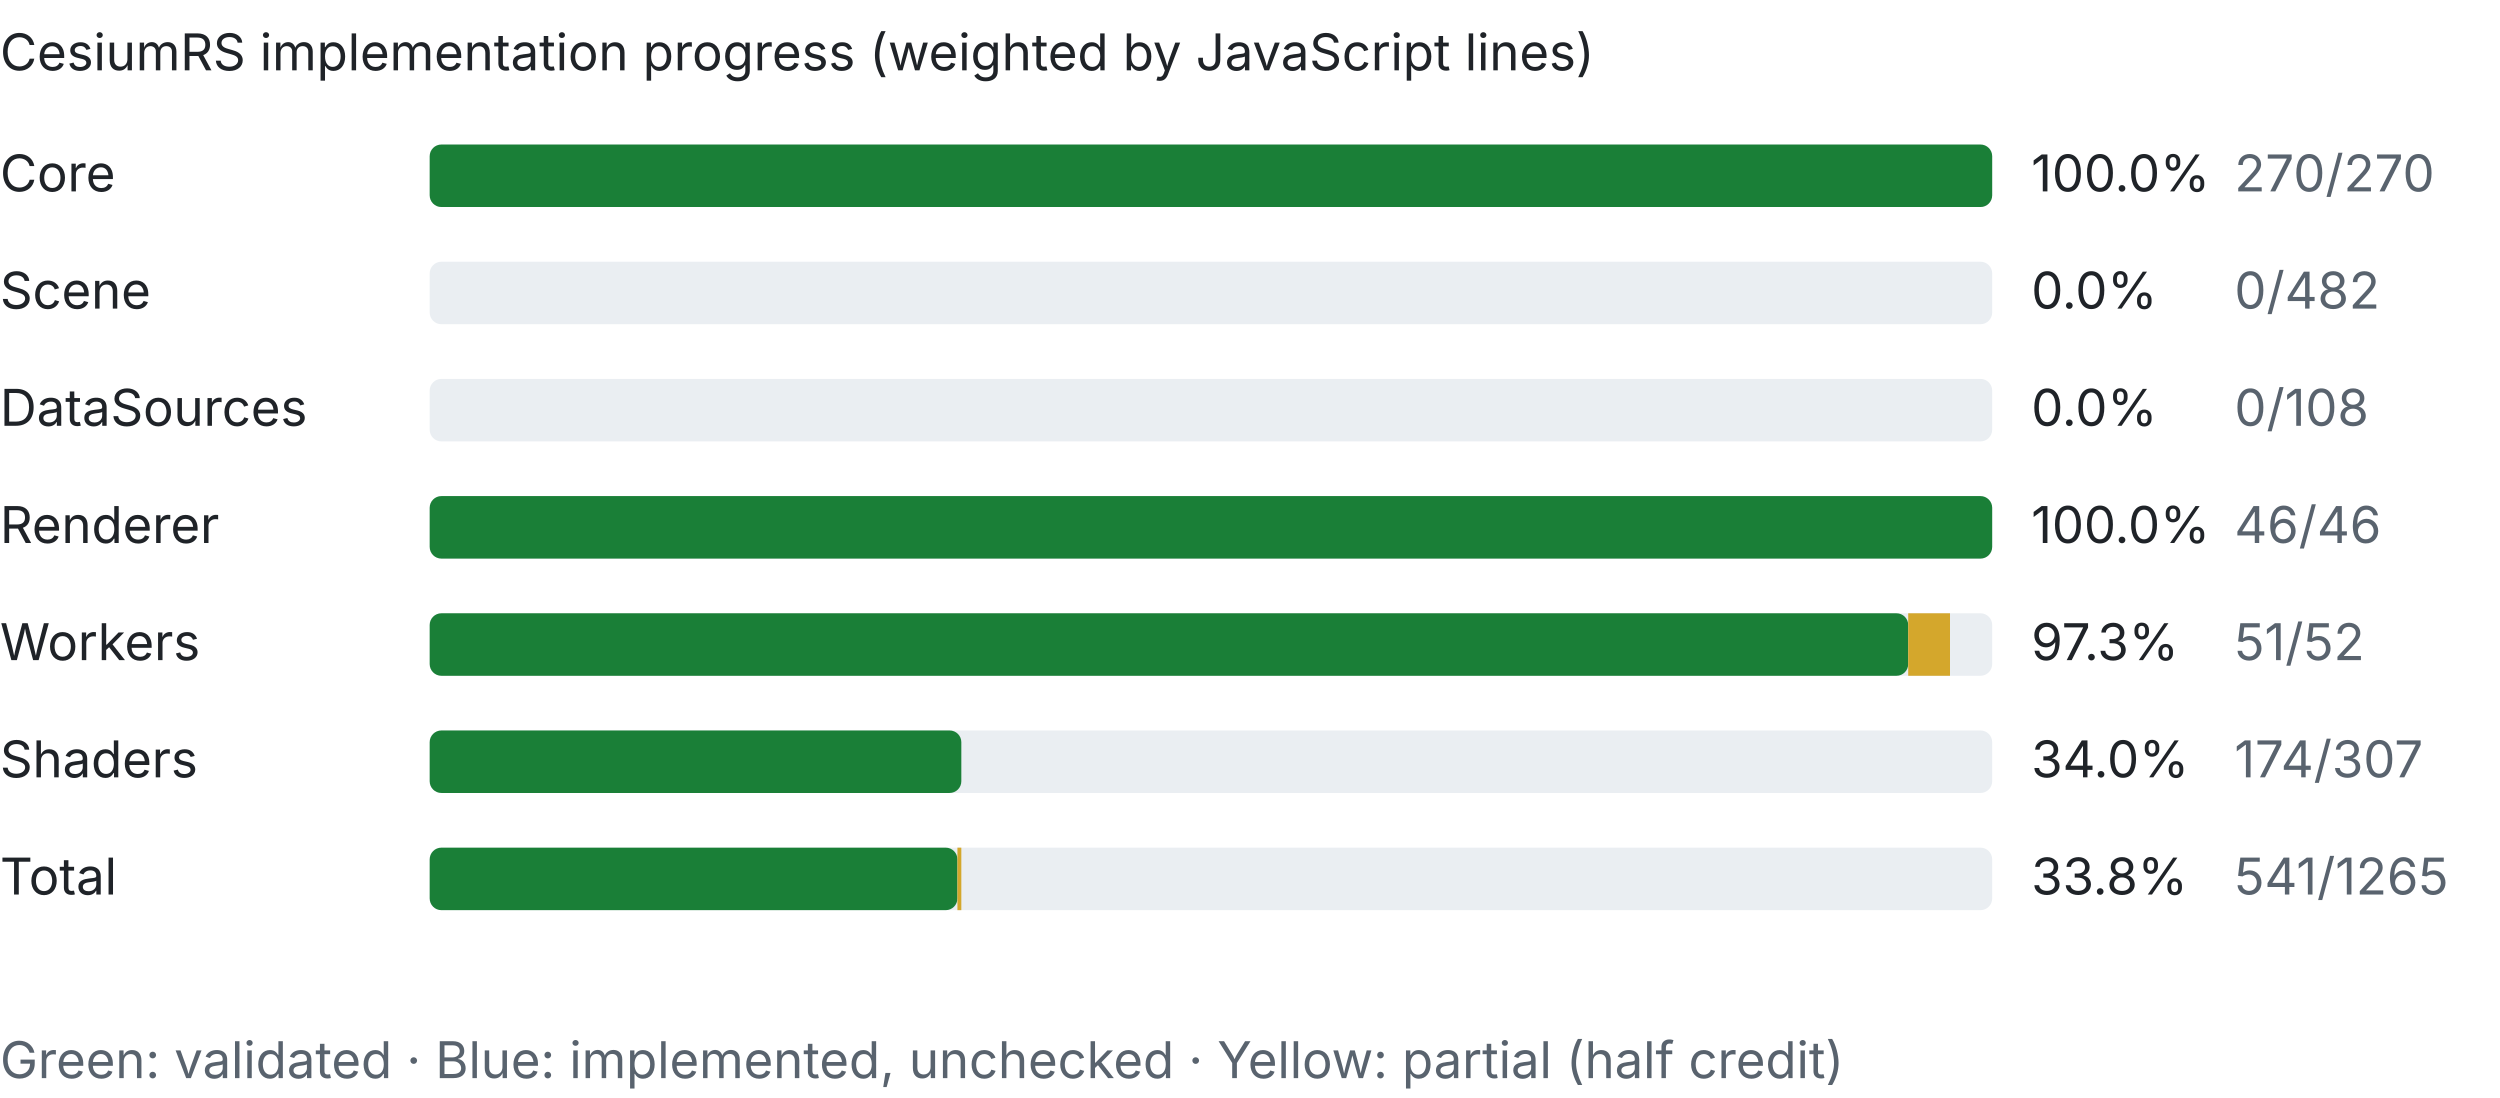
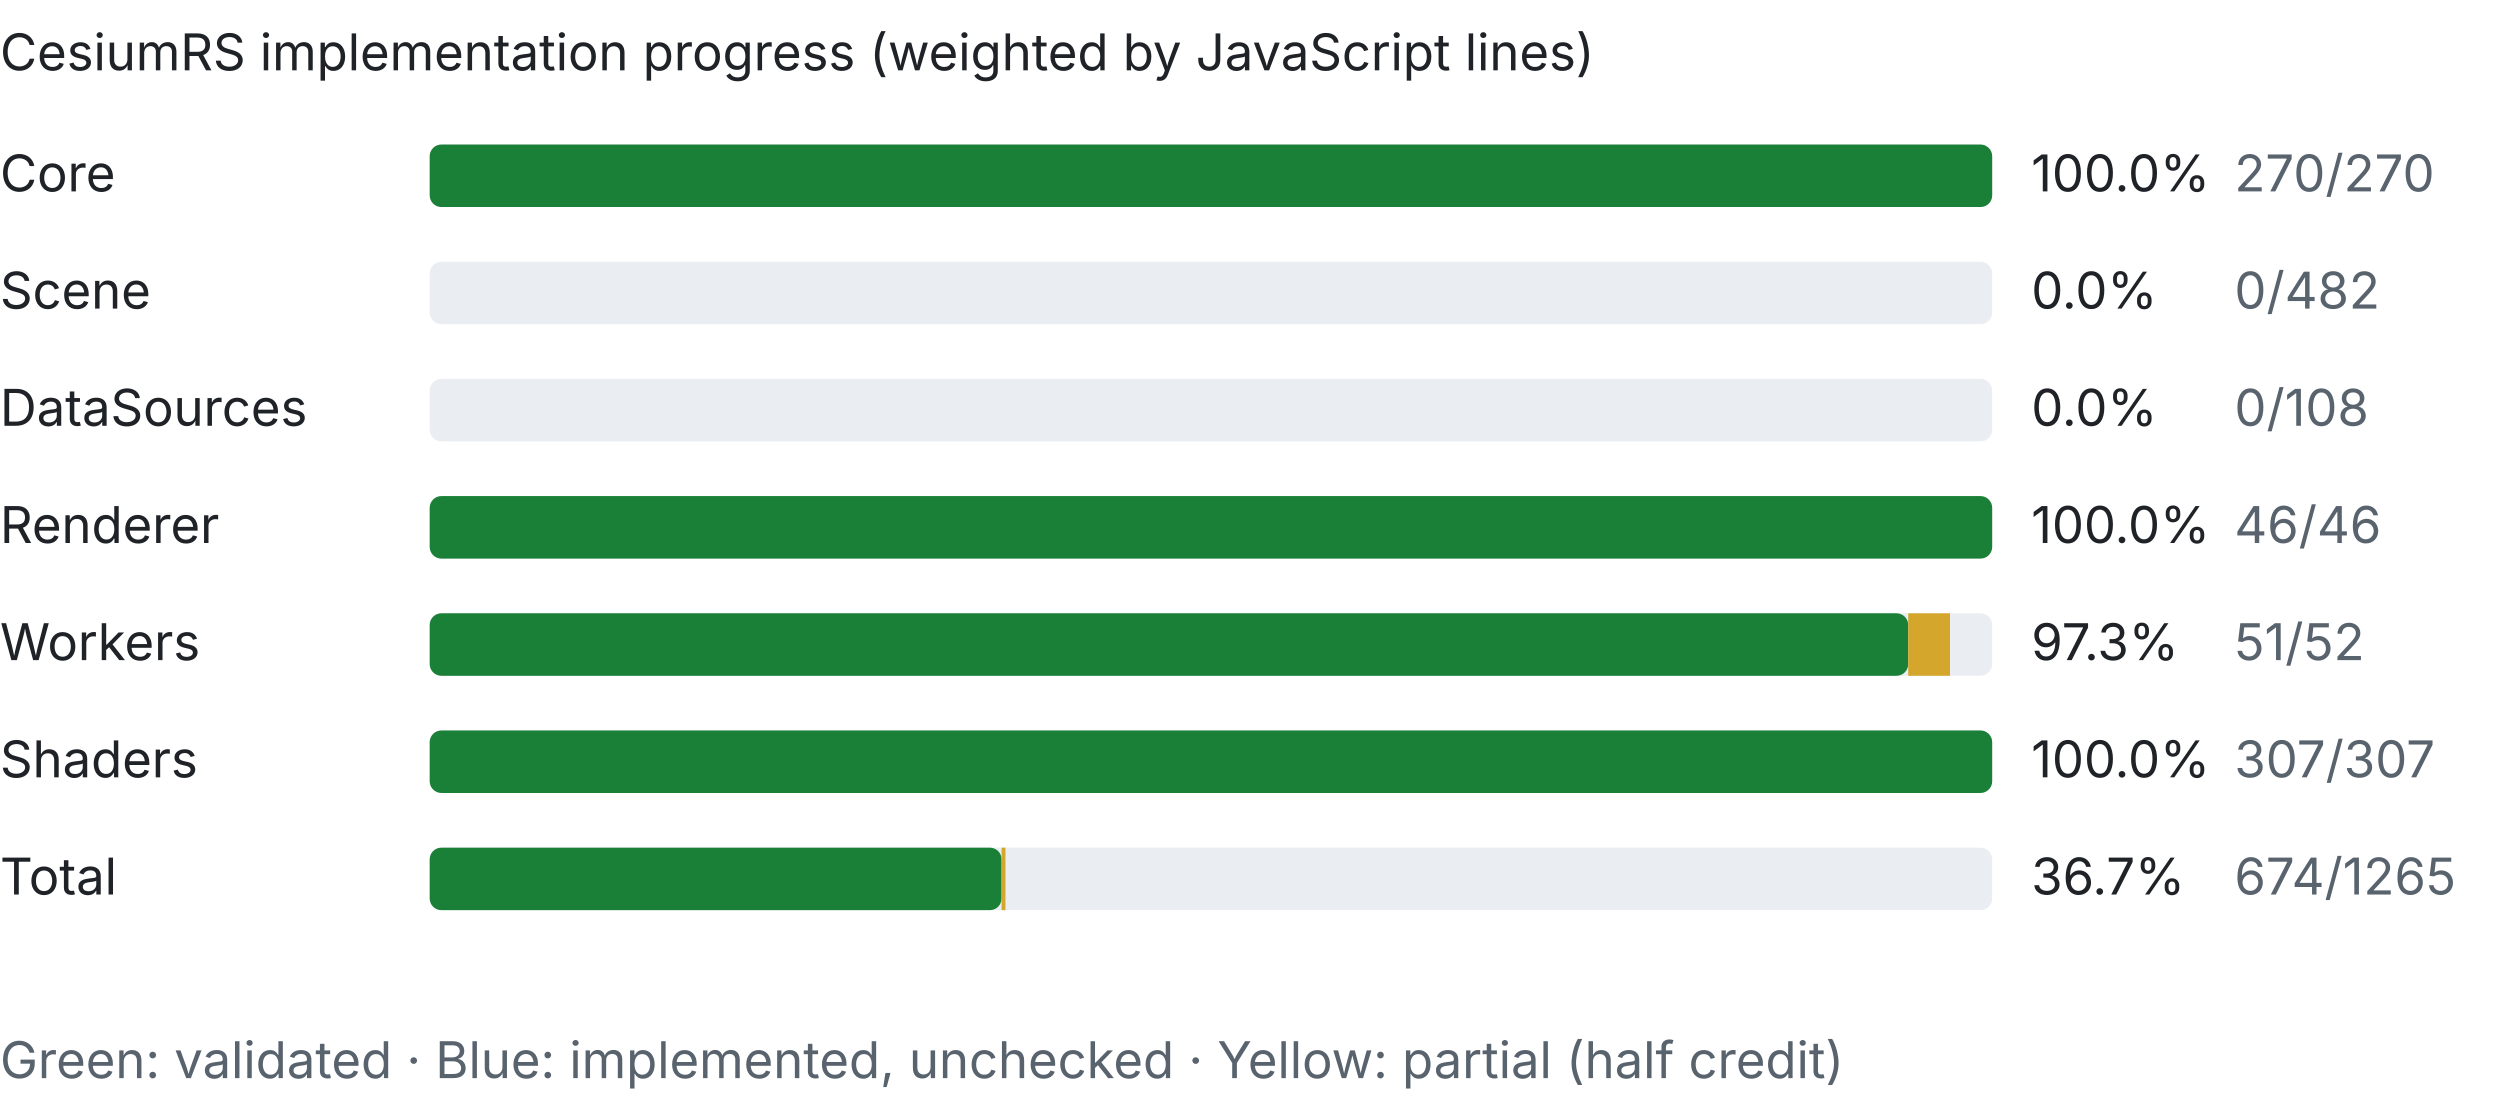
<svg xmlns="http://www.w3.org/2000/svg" width="640" height="281" viewBox="0 0 640 281">
  <style>text{font:13px system-ui,-apple-system,Segoe UI,sans-serif;fill:#1f2328}.dim{fill:#59636e}.bg{fill:#eaeef2}.done{fill:#1a7f37}.part{fill:#d4a72c}.unchecked{fill:#0969da}@media (prefers-color-scheme:dark){text{fill:#e6edf3}.dim{fill:#9198a1}.bg{fill:#30363d}.done{fill:#3fb950}}</style>
  <text x="0" y="18" font-weight="600">CesiumRS implementation progress (weighted by JavaScript lines)</text>
  <text x="0" y="49">Core</text>
  <rect class="bg" x="110" y="37" width="400" height="16" rx="3" />
  <rect class="done" x="110" y="37" width="400.0" height="16" rx="3" />
  <text x="520" y="49">100.0%</text>
  <text class="dim" x="572" y="49">270/270</text>
  <text x="0" y="79">Scene</text>
  <rect class="bg" x="110" y="67" width="400" height="16" rx="3" />
  <rect class="done" x="110" y="67" width="0.0" height="16" rx="3" />
  <text x="520" y="79">0.0%</text>
  <text class="dim" x="572" y="79">0/482</text>
  <text x="0" y="109">DataSources</text>
  <rect class="bg" x="110" y="97" width="400" height="16" rx="3" />
  <rect class="done" x="110" y="97" width="0.0" height="16" rx="3" />
  <text x="520" y="109">0.0%</text>
  <text class="dim" x="572" y="109">0/108</text>
  <text x="0" y="139">Renderer</text>
  <rect class="bg" x="110" y="127" width="400" height="16" rx="3" />
  <rect class="done" x="110" y="127" width="400.0" height="16" rx="3" />
  <text x="520" y="139">100.0%</text>
  <text class="dim" x="572" y="139">46/46</text>
  <text x="0" y="169">Workers</text>
  <rect class="bg" x="110" y="157" width="400" height="16" rx="3" />
  <rect class="done" x="110" y="157" width="378.5" height="16" rx="3" />
  <rect class="part" x="488.5" y="157" width="10.7" height="16" />
  <text x="520" y="169">97.3%</text>
  <text class="dim" x="572" y="169">51/52</text>
  <text x="0" y="199">Shaders</text>
  <rect class="bg" x="110" y="187" width="400" height="16" rx="3" />
-   <rect class="done" x="110" y="187" width="136.1" height="16" rx="3" />
-   <text x="520" y="199">34.0%</text>
-   <text class="dim" x="572" y="199">174/307</text>
+   <rect class="done" x="110" y="187" width="400.0" height="16" rx="3" />
+   <text x="520" y="199">100.0%</text>
+   <text class="dim" x="572" y="199">307/307</text>
  <text x="0" y="229" font-weight="600">Total</text>
  <rect class="bg" x="110" y="217" width="400" height="16" rx="3" />
-   <rect class="done" x="110" y="217" width="135.1" height="16" rx="3" />
-   <rect class="part" x="245.1" y="217" width="1.0" height="16" />
-   <text x="520" y="229" font-weight="600">33.8%</text>
-   <text class="dim" x="572" y="229">541/1265</text>
+   <rect class="done" x="110" y="217" width="146.4" height="16" rx="3" />
+   <rect class="part" x="256.4" y="217" width="1.0" height="16" />
+   <text x="520" y="229" font-weight="600">36.7%</text>
+   <text class="dim" x="572" y="229">674/1265</text>
  <text class="dim" x="0" y="276">Green: validated · Blue: implemented, unchecked · Yellow: partial (half credit)</text>
</svg>
